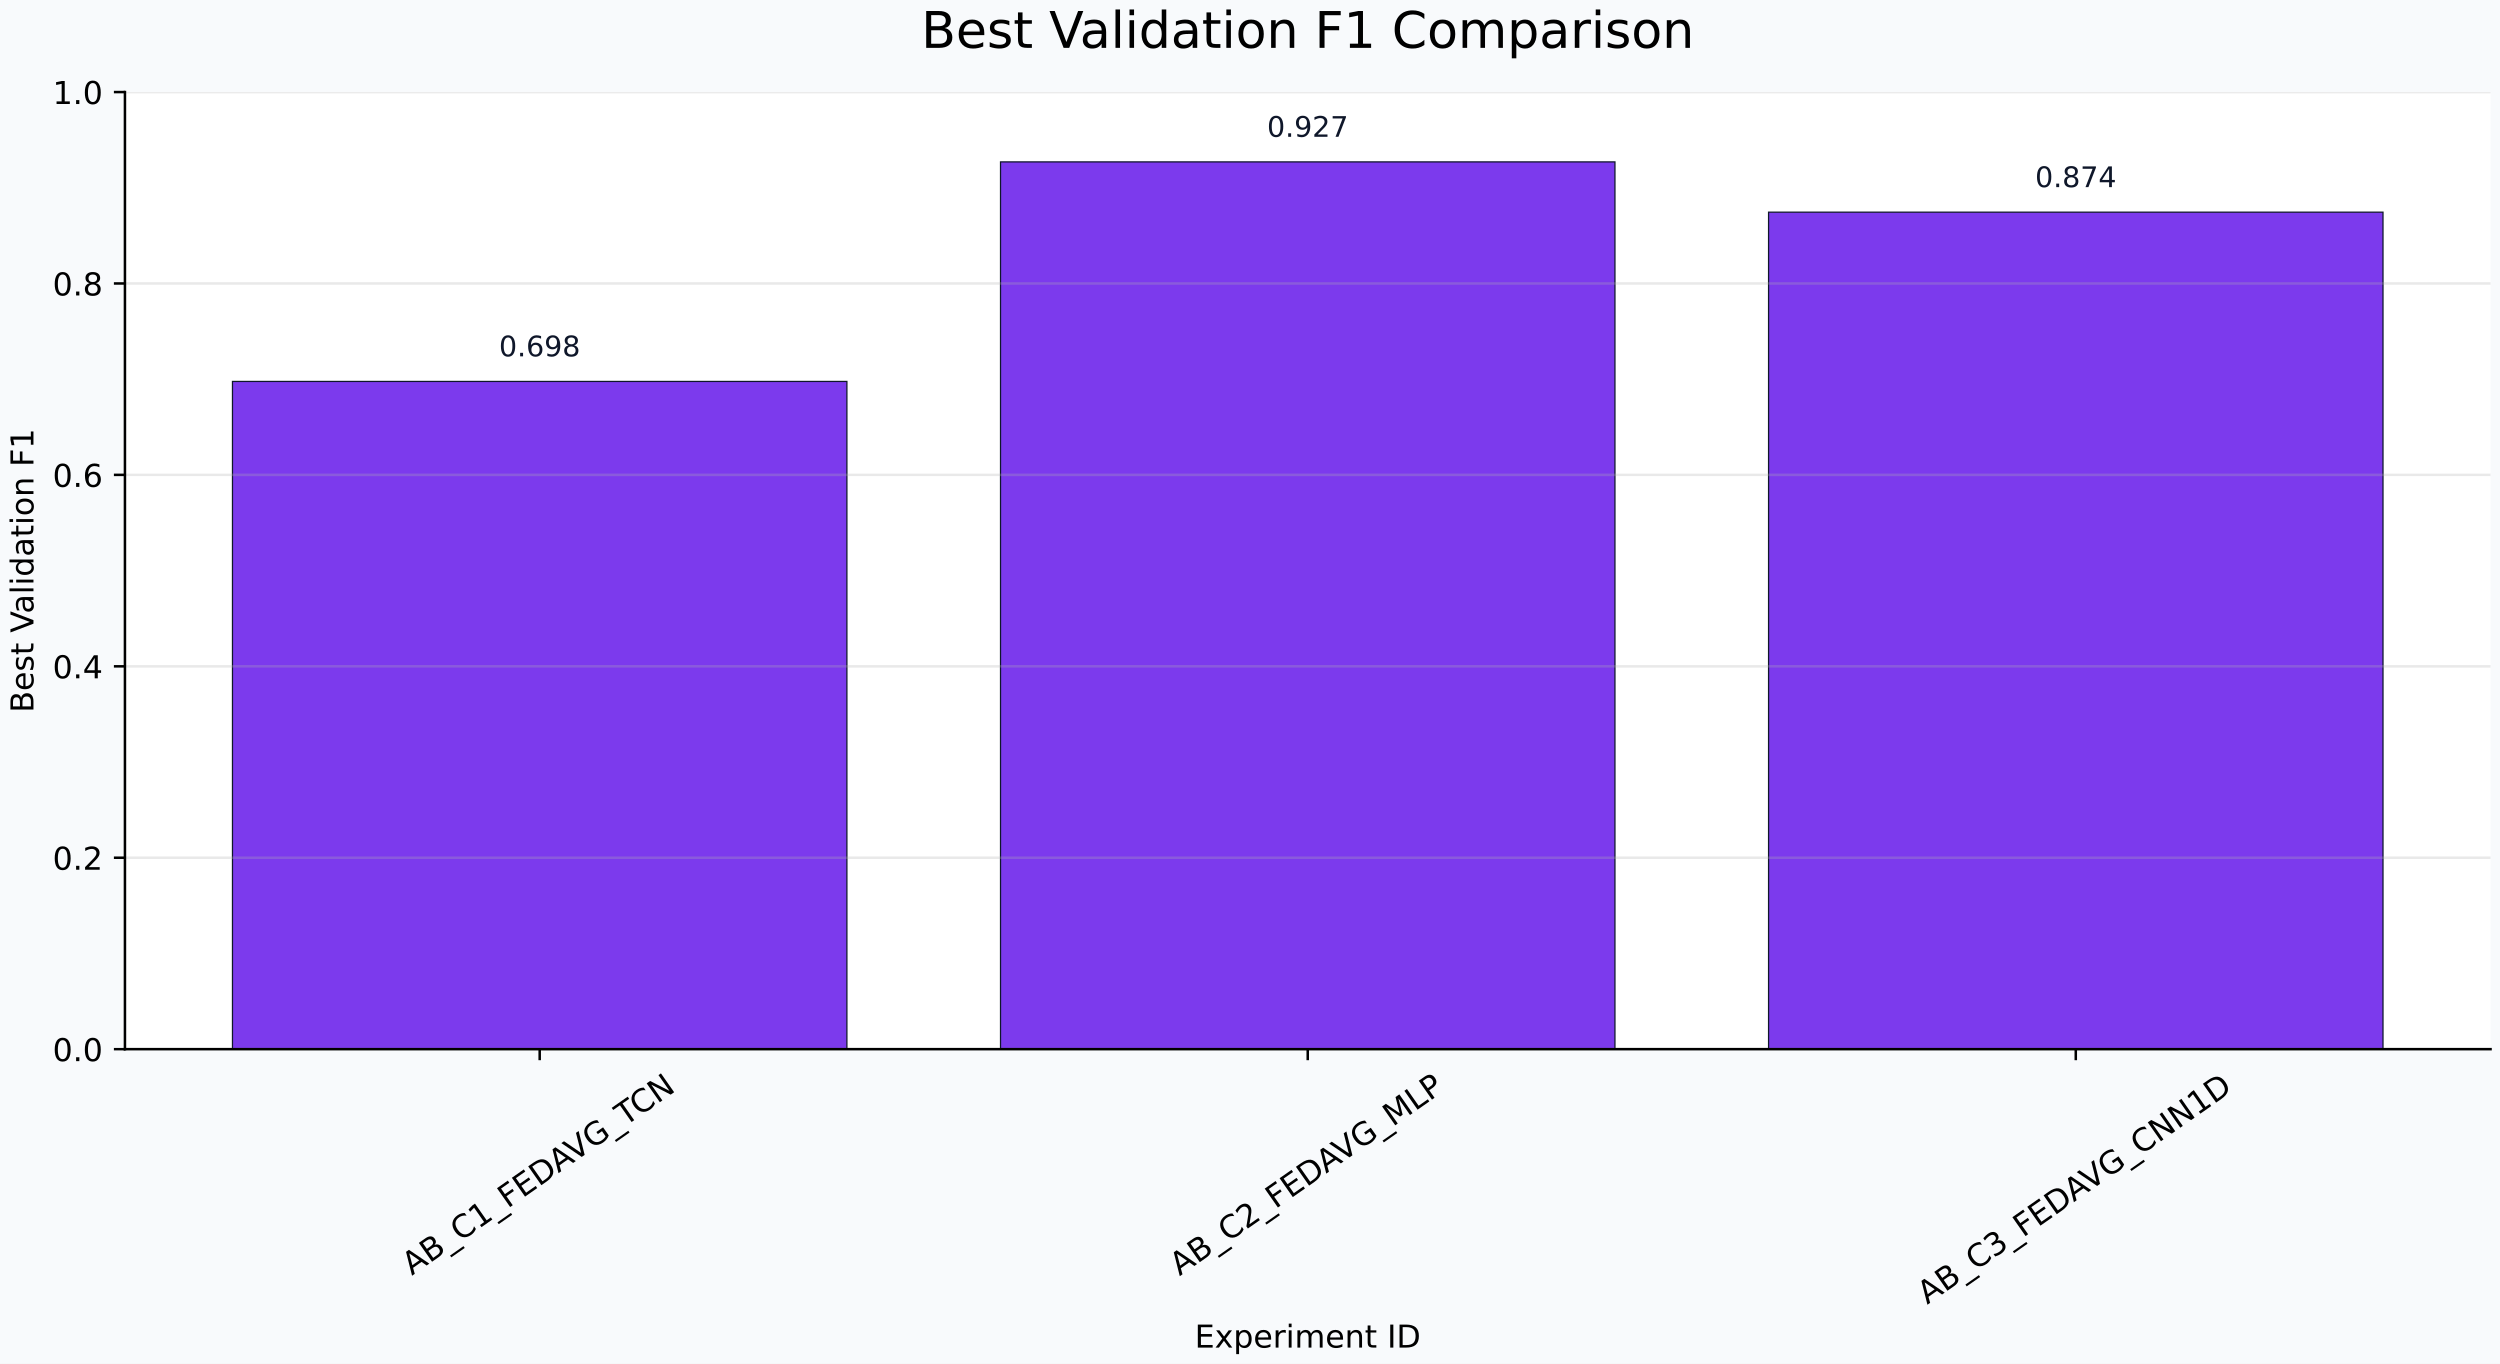
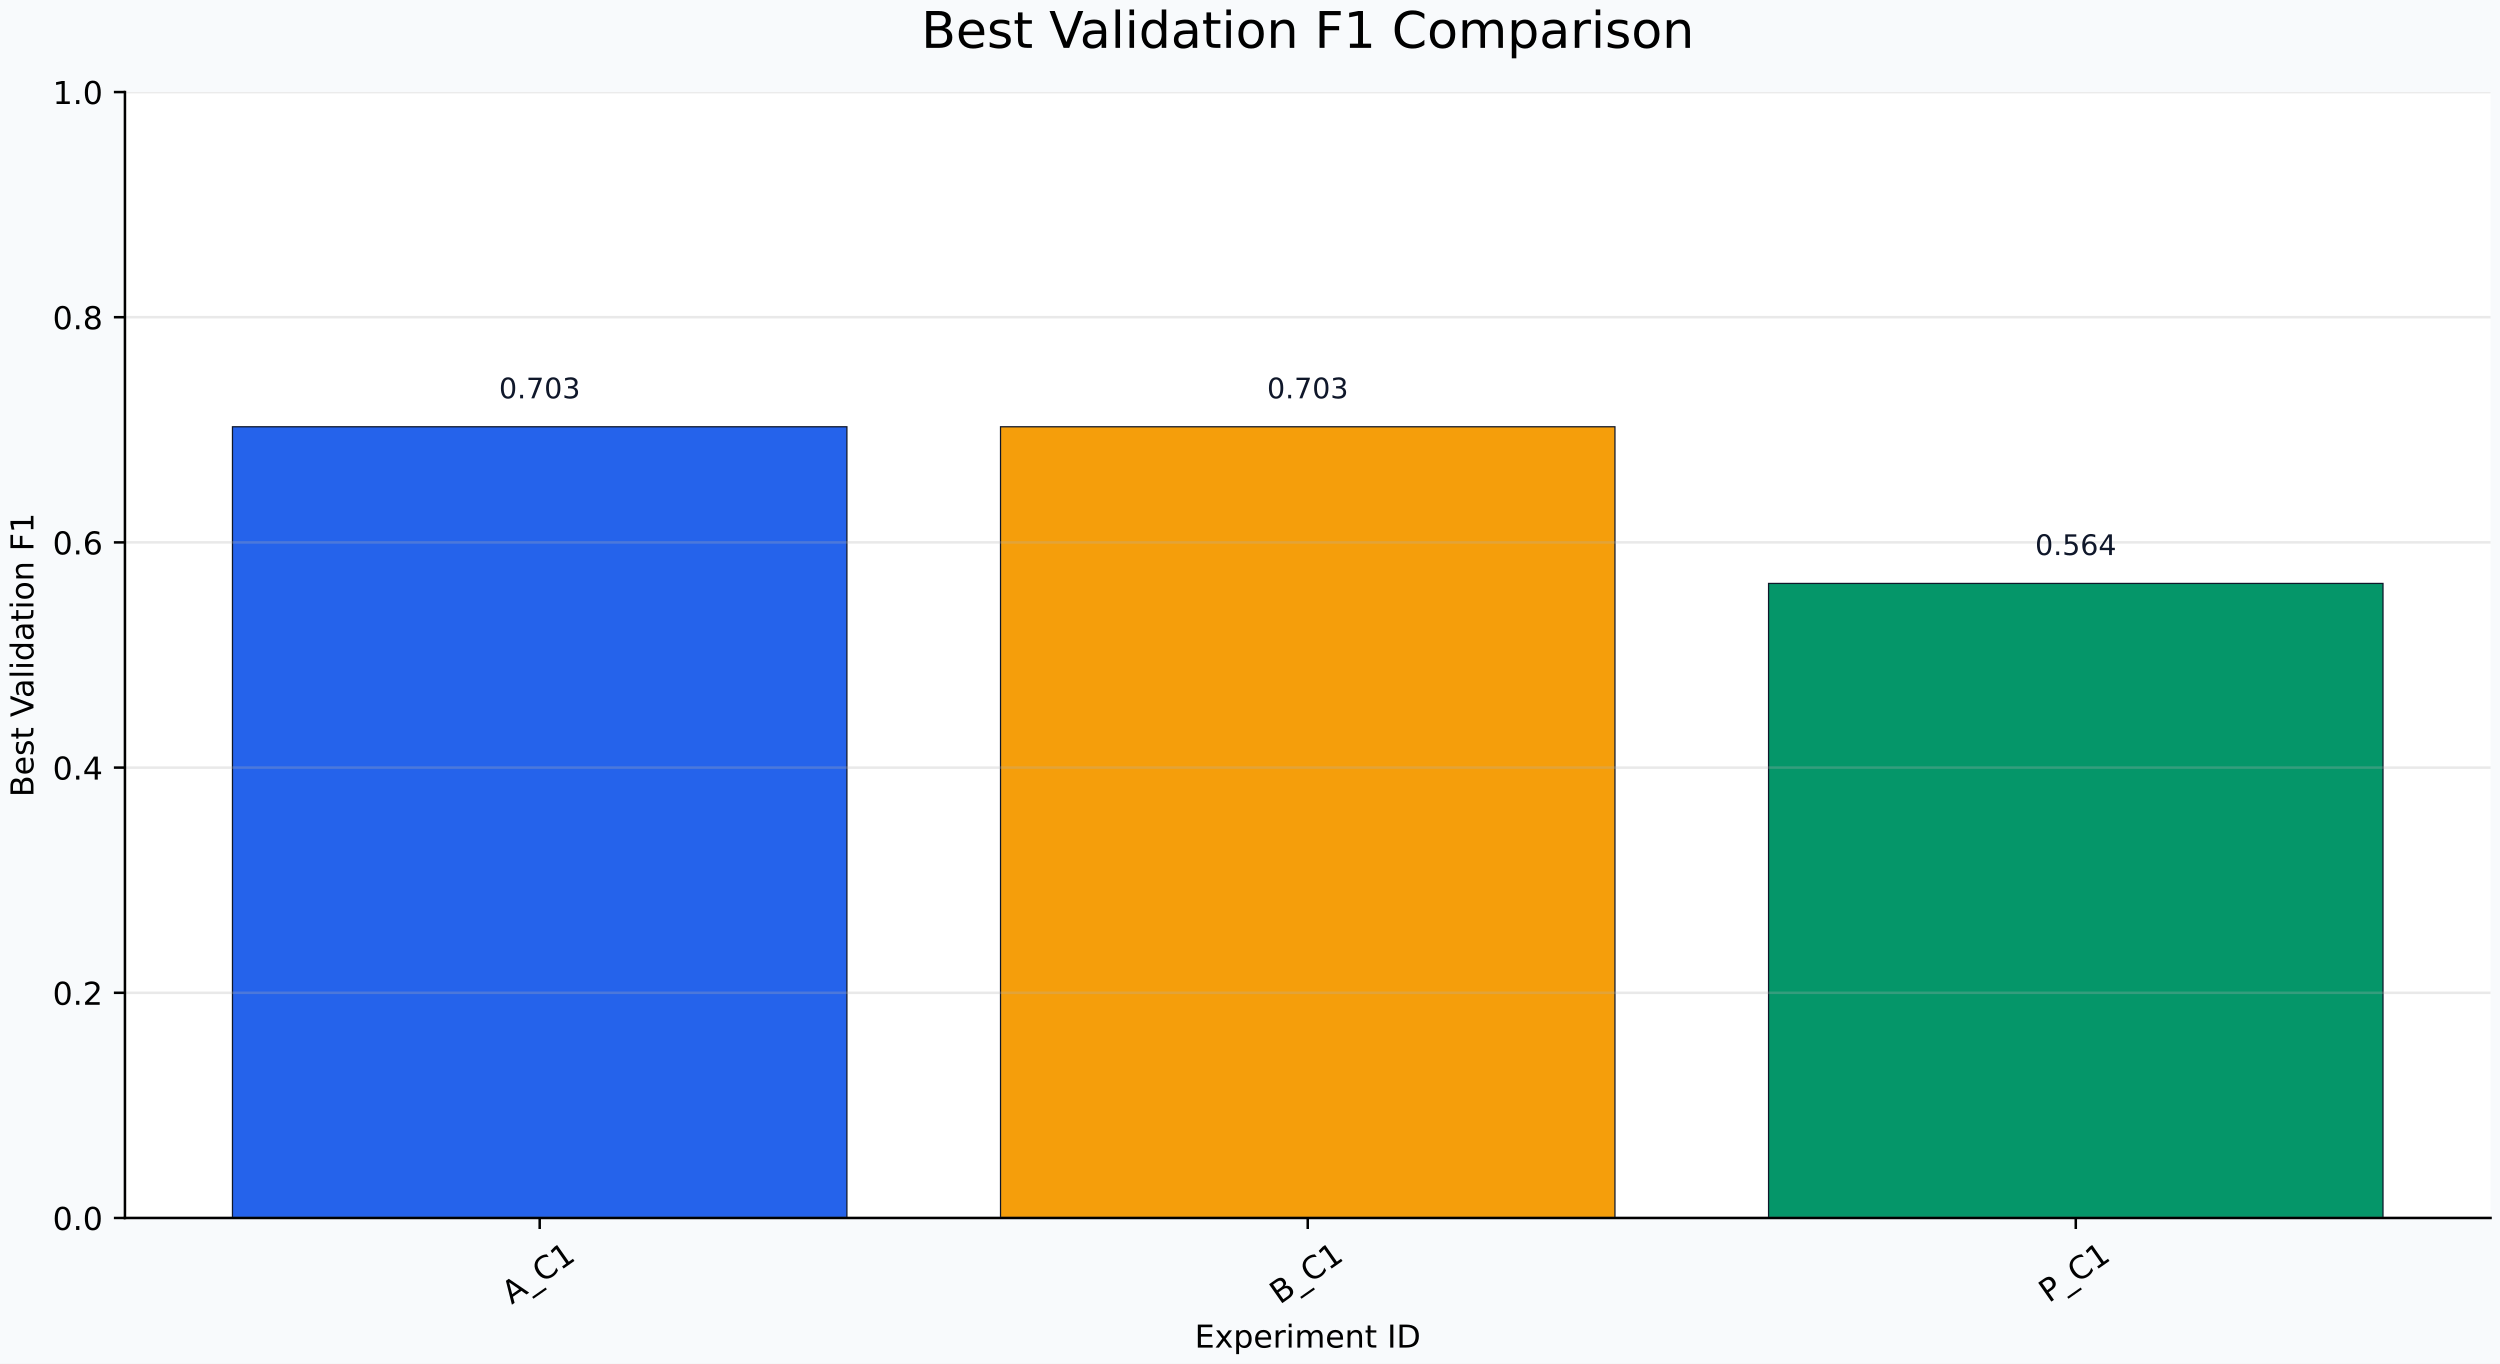
<svg xmlns="http://www.w3.org/2000/svg" xmlns:xlink="http://www.w3.org/1999/xlink" width="792pt" height="432pt" viewBox="0 0 792 432" version="1.1">
  <defs>
    <style type="text/css">*{stroke-linejoin: round; stroke-linecap: butt}</style>
  </defs>
  <g id="figure_1">
    <g id="patch_1">
      <path d="M 0 432  L 792 432  L 792 0  L 0 0  z " style="fill: #f8fafc" />
    </g>
    <g id="axes_1">
      <g id="patch_2">
-         <path d="M 39.581 332.375  L 789 332.375  L 789 29.158  L 39.581 29.158  z " style="fill: #ffffff" />
+         <path d="M 39.581 385.853  L 789 385.853  L 789 29.158  L 39.581 29.158  z " style="fill: #ffffff" />
      </g>
      <g id="patch_3">
-         <path d="M 73.646 332.375  L 268.3 332.375  L 268.3 120.828  L 73.646 120.828  z " clip-path="url(#p6326561c32)" style="fill: #7c3aed; stroke: #0f172a; stroke-width: 0.4; stroke-linejoin: miter" />
+         <path d="M 73.646 385.853  L 268.3 385.853  L 268.3 135.202  L 73.646 135.202  z " clip-path="url(#pcab7b9e8c7)" style="fill: #2563eb; stroke: #0f172a; stroke-width: 0.4; stroke-linejoin: miter" />
      </g>
      <g id="patch_4">
-         <path d="M 316.964 332.375  L 511.618 332.375  L 511.618 51.279  L 316.964 51.279  z " clip-path="url(#p6326561c32)" style="fill: #7c3aed; stroke: #0f172a; stroke-width: 0.4; stroke-linejoin: miter" />
+         <path d="M 316.964 385.853  L 511.618 385.853  L 511.618 135.202  L 316.964 135.202  z " clip-path="url(#pcab7b9e8c7)" style="fill: #f59e0b; stroke: #0f172a; stroke-width: 0.4; stroke-linejoin: miter" />
      </g>
      <g id="patch_5">
-         <path d="M 560.281 332.375  L 754.935 332.375  L 754.935 67.219  L 560.281 67.219  z " clip-path="url(#p6326561c32)" style="fill: #7c3aed; stroke: #0f172a; stroke-width: 0.4; stroke-linejoin: miter" />
+         <path d="M 560.281 385.853  L 754.935 385.853  L 754.935 184.842  L 560.281 184.842  z " clip-path="url(#pcab7b9e8c7)" style="fill: #059669; stroke: #0f172a; stroke-width: 0.4; stroke-linejoin: miter" />
      </g>
      <g id="matplotlib.axis_1">
        <g id="xtick_1">
          <g id="line2d_1">
            <defs>
-               <path id="m58d21a1bff" d="M 0 0  L 0 3.5  " style="stroke: #000000; stroke-width: 0.8" />
+               <path id="mee98c739fd" d="M 0 0  L 0 3.5  " style="stroke: #000000; stroke-width: 0.8" />
            </defs>
            <g>
-               <use xlink:href="#m58d21a1bff" x="170.973" y="332.375" style="stroke: #000000; stroke-width: 0.8" />
+               <use xlink:href="#mee98c739fd" x="170.973" y="385.853" style="stroke: #000000; stroke-width: 0.8" />
            </g>
          </g>
          <g id="text_1">
-             <g transform="translate(130.4771 404.1996) rotate(-35) scale(0.1 -0.1)">
+             <g transform="translate(162.1098 413.3786) rotate(-35) scale(0.1 -0.1)">
              <defs>
                <path id="DejaVuSans-41" d="M 2188 4044  L 1331 1722  L 3047 1722  L 2188 4044  z M 1831 4666  L 2547 4666  L 4325 0  L 3669 0  L 3244 1197  L 1141 1197  L 716 0  L 50 0  L 1831 4666  z " transform="scale(0.015625)" />
-                 <path id="DejaVuSans-42" d="M 1259 2228  L 1259 519  L 2272 519  Q 2781 519 3026 730  Q 3272 941 3272 1375  Q 3272 1813 3026 2020  Q 2781 2228 2272 2228  L 1259 2228  z M 1259 4147  L 1259 2741  L 2194 2741  Q 2656 2741 2882 2914  Q 3109 3088 3109 3444  Q 3109 3797 2882 3972  Q 2656 4147 2194 4147  L 1259 4147  z M 628 4666  L 2241 4666  Q 2963 4666 3353 4366  Q 3744 4066 3744 3513  Q 3744 3084 3544 2831  Q 3344 2578 2956 2516  Q 3422 2416 3680 2098  Q 3938 1781 3938 1306  Q 3938 681 3513 340  Q 3088 0 2303 0  L 628 0  L 628 4666  z " transform="scale(0.015625)" />
                <path id="DejaVuSans-5f" d="M 3263 -1063  L 3263 -1509  L -63 -1509  L -63 -1063  L 3263 -1063  z " transform="scale(0.015625)" />
                <path id="DejaVuSans-43" d="M 4122 4306  L 4122 3641  Q 3803 3938 3442 4084  Q 3081 4231 2675 4231  Q 1875 4231 1450 3742  Q 1025 3253 1025 2328  Q 1025 1406 1450 917  Q 1875 428 2675 428  Q 3081 428 3442 575  Q 3803 722 4122 1019  L 4122 359  Q 3791 134 3420 21  Q 3050 -91 2638 -91  Q 1578 -91 968 557  Q 359 1206 359 2328  Q 359 3453 968 4101  Q 1578 4750 2638 4750  Q 3056 4750 3426 4639  Q 3797 4528 4122 4306  z " transform="scale(0.015625)" />
                <path id="DejaVuSans-31" d="M 794 531  L 1825 531  L 1825 4091  L 703 3866  L 703 4441  L 1819 4666  L 2450 4666  L 2450 531  L 3481 531  L 3481 0  L 794 0  L 794 531  z " transform="scale(0.015625)" />
-                 <path id="DejaVuSans-46" d="M 628 4666  L 3309 4666  L 3309 4134  L 1259 4134  L 1259 2759  L 3109 2759  L 3109 2228  L 1259 2228  L 1259 0  L 628 0  L 628 4666  z " transform="scale(0.015625)" />
-                 <path id="DejaVuSans-45" d="M 628 4666  L 3578 4666  L 3578 4134  L 1259 4134  L 1259 2753  L 3481 2753  L 3481 2222  L 1259 2222  L 1259 531  L 3634 531  L 3634 0  L 628 0  L 628 4666  z " transform="scale(0.015625)" />
-                 <path id="DejaVuSans-44" d="M 1259 4147  L 1259 519  L 2022 519  Q 2988 519 3436 956  Q 3884 1394 3884 2338  Q 3884 3275 3436 3711  Q 2988 4147 2022 4147  L 1259 4147  z M 628 4666  L 1925 4666  Q 3281 4666 3915 4102  Q 4550 3538 4550 2338  Q 4550 1131 3912 565  Q 3275 0 1925 0  L 628 0  L 628 4666  z " transform="scale(0.015625)" />
-                 <path id="DejaVuSans-56" d="M 1831 0  L 50 4666  L 709 4666  L 2188 738  L 3669 4666  L 4325 4666  L 2547 0  L 1831 0  z " transform="scale(0.015625)" />
-                 <path id="DejaVuSans-47" d="M 3809 666  L 3809 1919  L 2778 1919  L 2778 2438  L 4434 2438  L 4434 434  Q 4069 175 3628 42  Q 3188 -91 2688 -91  Q 1594 -91 976 548  Q 359 1188 359 2328  Q 359 3472 976 4111  Q 1594 4750 2688 4750  Q 3144 4750 3555 4637  Q 3966 4525 4313 4306  L 4313 3634  Q 3963 3931 3569 4081  Q 3175 4231 2741 4231  Q 1884 4231 1454 3753  Q 1025 3275 1025 2328  Q 1025 1384 1454 906  Q 1884 428 2741 428  Q 3075 428 3337 486  Q 3600 544 3809 666  z " transform="scale(0.015625)" />
-                 <path id="DejaVuSans-54" d="M -19 4666  L 3928 4666  L 3928 4134  L 2272 4134  L 2272 0  L 1638 0  L 1638 4134  L -19 4134  L -19 4666  z " transform="scale(0.015625)" />
-                 <path id="DejaVuSans-4e" d="M 628 4666  L 1478 4666  L 3547 763  L 3547 4666  L 4159 4666  L 4159 0  L 3309 0  L 1241 3903  L 1241 0  L 628 0  L 628 4666  z " transform="scale(0.015625)" />
              </defs>
              <use xlink:href="#DejaVuSans-41" />
-               <use xlink:href="#DejaVuSans-42" transform="translate(68.4082 0)" />
-               <use xlink:href="#DejaVuSans-5f" transform="translate(137.0117 0)" />
-               <use xlink:href="#DejaVuSans-43" transform="translate(187.0117 0)" />
-               <use xlink:href="#DejaVuSans-31" transform="translate(256.8359 0)" />
-               <use xlink:href="#DejaVuSans-5f" transform="translate(320.459 0)" />
-               <use xlink:href="#DejaVuSans-46" transform="translate(370.459 0)" />
-               <use xlink:href="#DejaVuSans-45" transform="translate(427.9785 0)" />
-               <use xlink:href="#DejaVuSans-44" transform="translate(491.1621 0)" />
-               <use xlink:href="#DejaVuSans-41" transform="translate(566.4141 0)" />
-               <use xlink:href="#DejaVuSans-56" transform="translate(628.4473 0)" />
-               <use xlink:href="#DejaVuSans-47" transform="translate(696.8555 0)" />
-               <use xlink:href="#DejaVuSans-5f" transform="translate(774.3457 0)" />
-               <use xlink:href="#DejaVuSans-54" transform="translate(824.3457 0)" />
-               <use xlink:href="#DejaVuSans-43" transform="translate(879.5547 0)" />
-               <use xlink:href="#DejaVuSans-4e" transform="translate(949.3789 0)" />
+               <use xlink:href="#DejaVuSans-5f" transform="translate(68.4082 0)" />
+               <use xlink:href="#DejaVuSans-43" transform="translate(118.4082 0)" />
+               <use xlink:href="#DejaVuSans-31" transform="translate(188.2324 0)" />
            </g>
          </g>
        </g>
        <g id="xtick_2">
          <g id="line2d_2">
            <g>
-               <use xlink:href="#m58d21a1bff" x="414.291" y="332.375" style="stroke: #000000; stroke-width: 0.8" />
+               <use xlink:href="#mee98c739fd" x="414.291" y="385.853" style="stroke: #000000; stroke-width: 0.8" />
            </g>
          </g>
          <g id="text_2">
-             <g transform="translate(373.6942 404.3403) rotate(-35) scale(0.1 -0.1)">
-               <defs>
-                 <path id="DejaVuSans-32" d="M 1228 531  L 3431 531  L 3431 0  L 469 0  L 469 531  Q 828 903 1448 1529  Q 2069 2156 2228 2338  Q 2531 2678 2651 2914  Q 2772 3150 2772 3378  Q 2772 3750 2511 3984  Q 2250 4219 1831 4219  Q 1534 4219 1204 4116  Q 875 4013 500 3803  L 500 4441  Q 881 4594 1212 4672  Q 1544 4750 1819 4750  Q 2544 4750 2975 4387  Q 3406 4025 3406 3419  Q 3406 3131 3298 2873  Q 3191 2616 2906 2266  Q 2828 2175 2409 1742  Q 1991 1309 1228 531  z " transform="scale(0.015625)" />
-                 <path id="DejaVuSans-4d" d="M 628 4666  L 1569 4666  L 2759 1491  L 3956 4666  L 4897 4666  L 4897 0  L 4281 0  L 4281 4097  L 3078 897  L 2444 897  L 1241 4097  L 1241 0  L 628 0  L 628 4666  z " transform="scale(0.015625)" />
-                 <path id="DejaVuSans-4c" d="M 628 4666  L 1259 4666  L 1259 531  L 3531 531  L 3531 0  L 628 0  L 628 4666  z " transform="scale(0.015625)" />
-                 <path id="DejaVuSans-50" d="M 1259 4147  L 1259 2394  L 2053 2394  Q 2494 2394 2734 2622  Q 2975 2850 2975 3272  Q 2975 3691 2734 3919  Q 2494 4147 2053 4147  L 1259 4147  z M 628 4666  L 2053 4666  Q 2838 4666 3239 4311  Q 3641 3956 3641 3272  Q 3641 2581 3239 2228  Q 2838 1875 2053 1875  L 1259 1875  L 1259 0  L 628 0  L 628 4666  z " transform="scale(0.015625)" />
-               </defs>
-               <use xlink:href="#DejaVuSans-41" />
-               <use xlink:href="#DejaVuSans-42" transform="translate(68.4082 0)" />
-               <use xlink:href="#DejaVuSans-5f" transform="translate(137.0117 0)" />
-               <use xlink:href="#DejaVuSans-43" transform="translate(187.0117 0)" />
-               <use xlink:href="#DejaVuSans-32" transform="translate(256.8359 0)" />
-               <use xlink:href="#DejaVuSans-5f" transform="translate(320.459 0)" />
-               <use xlink:href="#DejaVuSans-46" transform="translate(370.459 0)" />
-               <use xlink:href="#DejaVuSans-45" transform="translate(427.9785 0)" />
-               <use xlink:href="#DejaVuSans-44" transform="translate(491.1621 0)" />
-               <use xlink:href="#DejaVuSans-41" transform="translate(566.4141 0)" />
-               <use xlink:href="#DejaVuSans-56" transform="translate(628.4473 0)" />
-               <use xlink:href="#DejaVuSans-47" transform="translate(696.8555 0)" />
-               <use xlink:href="#DejaVuSans-5f" transform="translate(774.3457 0)" />
-               <use xlink:href="#DejaVuSans-4d" transform="translate(824.3457 0)" />
-               <use xlink:href="#DejaVuSans-4c" transform="translate(910.625 0)" />
-               <use xlink:href="#DejaVuSans-50" transform="translate(966.3379 0)" />
+             <g transform="translate(405.4191 413.3902) rotate(-35) scale(0.1 -0.1)">
+               <defs>
+                 <path id="DejaVuSans-42" d="M 1259 2228  L 1259 519  L 2272 519  Q 2781 519 3026 730  Q 3272 941 3272 1375  Q 3272 1813 3026 2020  Q 2781 2228 2272 2228  L 1259 2228  z M 1259 4147  L 1259 2741  L 2194 2741  Q 2656 2741 2882 2914  Q 3109 3088 3109 3444  Q 3109 3797 2882 3972  Q 2656 4147 2194 4147  L 1259 4147  z M 628 4666  L 2241 4666  Q 2963 4666 3353 4366  Q 3744 4066 3744 3513  Q 3744 3084 3544 2831  Q 3344 2578 2956 2516  Q 3422 2416 3680 2098  Q 3938 1781 3938 1306  Q 3938 681 3513 340  Q 3088 0 2303 0  L 628 0  L 628 4666  z " transform="scale(0.015625)" />
+               </defs>
+               <use xlink:href="#DejaVuSans-42" />
+               <use xlink:href="#DejaVuSans-5f" transform="translate(68.60352 0)" />
+               <use xlink:href="#DejaVuSans-43" transform="translate(118.6035 0)" />
+               <use xlink:href="#DejaVuSans-31" transform="translate(188.4277 0)" />
            </g>
          </g>
        </g>
        <g id="xtick_3">
          <g id="line2d_3">
            <g>
-               <use xlink:href="#m58d21a1bff" x="657.608" y="332.375" style="stroke: #000000; stroke-width: 0.8" />
+               <use xlink:href="#mee98c739fd" x="657.608" y="385.853" style="stroke: #000000; stroke-width: 0.8" />
            </g>
          </g>
          <g id="text_3">
-             <g transform="translate(610.5495 413.3902) rotate(-35) scale(0.1 -0.1)">
-               <defs>
-                 <path id="DejaVuSans-33" d="M 2597 2516  Q 3050 2419 3304 2112  Q 3559 1806 3559 1356  Q 3559 666 3084 287  Q 2609 -91 1734 -91  Q 1441 -91 1130 -33  Q 819 25 488 141  L 488 750  Q 750 597 1062 519  Q 1375 441 1716 441  Q 2309 441 2620 675  Q 2931 909 2931 1356  Q 2931 1769 2642 2001  Q 2353 2234 1838 2234  L 1294 2234  L 1294 2753  L 1863 2753  Q 2328 2753 2575 2939  Q 2822 3125 2822 3475  Q 2822 3834 2567 4026  Q 2313 4219 1838 4219  Q 1578 4219 1281 4162  Q 984 4106 628 3988  L 628 4550  Q 988 4650 1302 4700  Q 1616 4750 1894 4750  Q 2613 4750 3031 4423  Q 3450 4097 3450 3541  Q 3450 3153 3228 2886  Q 3006 2619 2597 2516  z " transform="scale(0.015625)" />
-               </defs>
-               <use xlink:href="#DejaVuSans-41" />
-               <use xlink:href="#DejaVuSans-42" transform="translate(68.4082 0)" />
-               <use xlink:href="#DejaVuSans-5f" transform="translate(137.0117 0)" />
-               <use xlink:href="#DejaVuSans-43" transform="translate(187.0117 0)" />
-               <use xlink:href="#DejaVuSans-33" transform="translate(256.8359 0)" />
-               <use xlink:href="#DejaVuSans-5f" transform="translate(320.459 0)" />
-               <use xlink:href="#DejaVuSans-46" transform="translate(370.459 0)" />
-               <use xlink:href="#DejaVuSans-45" transform="translate(427.9785 0)" />
-               <use xlink:href="#DejaVuSans-44" transform="translate(491.1621 0)" />
-               <use xlink:href="#DejaVuSans-41" transform="translate(566.4141 0)" />
-               <use xlink:href="#DejaVuSans-56" transform="translate(628.4473 0)" />
-               <use xlink:href="#DejaVuSans-47" transform="translate(696.8555 0)" />
-               <use xlink:href="#DejaVuSans-5f" transform="translate(774.3457 0)" />
-               <use xlink:href="#DejaVuSans-43" transform="translate(824.3457 0)" />
-               <use xlink:href="#DejaVuSans-4e" transform="translate(894.1699 0)" />
-               <use xlink:href="#DejaVuSans-4e" transform="translate(968.9746 0)" />
-               <use xlink:href="#DejaVuSans-31" transform="translate(1043.779 0)" />
-               <use xlink:href="#DejaVuSans-44" transform="translate(1107.402 0)" />
+             <g transform="translate(649.0771 412.9134) rotate(-35) scale(0.1 -0.1)">
+               <defs>
+                 <path id="DejaVuSans-50" d="M 1259 4147  L 1259 2394  L 2053 2394  Q 2494 2394 2734 2622  Q 2975 2850 2975 3272  Q 2975 3691 2734 3919  Q 2494 4147 2053 4147  L 1259 4147  z M 628 4666  L 2053 4666  Q 2838 4666 3239 4311  Q 3641 3956 3641 3272  Q 3641 2581 3239 2228  Q 2838 1875 2053 1875  L 1259 1875  L 1259 0  L 628 0  L 628 4666  z " transform="scale(0.015625)" />
+               </defs>
+               <use xlink:href="#DejaVuSans-50" />
+               <use xlink:href="#DejaVuSans-5f" transform="translate(60.30273 0)" />
+               <use xlink:href="#DejaVuSans-43" transform="translate(110.3027 0)" />
+               <use xlink:href="#DejaVuSans-31" transform="translate(180.127 0)" />
            </g>
          </g>
        </g>
        <g id="text_4">
          <g transform="translate(378.4867 426.9201) scale(0.1 -0.1)">
            <defs>
+               <path id="DejaVuSans-45" d="M 628 4666  L 3578 4666  L 3578 4134  L 1259 4134  L 1259 2753  L 3481 2753  L 3481 2222  L 1259 2222  L 1259 531  L 3634 531  L 3634 0  L 628 0  L 628 4666  z " transform="scale(0.015625)" />
              <path id="DejaVuSans-78" d="M 3513 3500  L 2247 1797  L 3578 0  L 2900 0  L 1881 1375  L 863 0  L 184 0  L 1544 1831  L 300 3500  L 978 3500  L 1906 2253  L 2834 3500  L 3513 3500  z " transform="scale(0.015625)" />
              <path id="DejaVuSans-70" d="M 1159 525  L 1159 -1331  L 581 -1331  L 581 3500  L 1159 3500  L 1159 2969  Q 1341 3281 1617 3432  Q 1894 3584 2278 3584  Q 2916 3584 3314 3078  Q 3713 2572 3713 1747  Q 3713 922 3314 415  Q 2916 -91 2278 -91  Q 1894 -91 1617 61  Q 1341 213 1159 525  z M 3116 1747  Q 3116 2381 2855 2742  Q 2594 3103 2138 3103  Q 1681 3103 1420 2742  Q 1159 2381 1159 1747  Q 1159 1113 1420 752  Q 1681 391 2138 391  Q 2594 391 2855 752  Q 3116 1113 3116 1747  z " transform="scale(0.015625)" />
              <path id="DejaVuSans-65" d="M 3597 1894  L 3597 1613  L 953 1613  Q 991 1019 1311 708  Q 1631 397 2203 397  Q 2534 397 2845 478  Q 3156 559 3463 722  L 3463 178  Q 3153 47 2828 -22  Q 2503 -91 2169 -91  Q 1331 -91 842 396  Q 353 884 353 1716  Q 353 2575 817 3079  Q 1281 3584 2069 3584  Q 2775 3584 3186 3129  Q 3597 2675 3597 1894  z M 3022 2063  Q 3016 2534 2758 2815  Q 2500 3097 2075 3097  Q 1594 3097 1305 2825  Q 1016 2553 972 2059  L 3022 2063  z " transform="scale(0.015625)" />
              <path id="DejaVuSans-72" d="M 2631 2963  Q 2534 3019 2420 3045  Q 2306 3072 2169 3072  Q 1681 3072 1420 2755  Q 1159 2438 1159 1844  L 1159 0  L 581 0  L 581 3500  L 1159 3500  L 1159 2956  Q 1341 3275 1631 3429  Q 1922 3584 2338 3584  Q 2397 3584 2469 3576  Q 2541 3569 2628 3553  L 2631 2963  z " transform="scale(0.015625)" />
              <path id="DejaVuSans-69" d="M 603 3500  L 1178 3500  L 1178 0  L 603 0  L 603 3500  z M 603 4863  L 1178 4863  L 1178 4134  L 603 4134  L 603 4863  z " transform="scale(0.015625)" />
              <path id="DejaVuSans-6d" d="M 3328 2828  Q 3544 3216 3844 3400  Q 4144 3584 4550 3584  Q 5097 3584 5394 3201  Q 5691 2819 5691 2113  L 5691 0  L 5113 0  L 5113 2094  Q 5113 2597 4934 2840  Q 4756 3084 4391 3084  Q 3944 3084 3684 2787  Q 3425 2491 3425 1978  L 3425 0  L 2847 0  L 2847 2094  Q 2847 2600 2669 2842  Q 2491 3084 2119 3084  Q 1678 3084 1418 2786  Q 1159 2488 1159 1978  L 1159 0  L 581 0  L 581 3500  L 1159 3500  L 1159 2956  Q 1356 3278 1631 3431  Q 1906 3584 2284 3584  Q 2666 3584 2933 3390  Q 3200 3197 3328 2828  z " transform="scale(0.015625)" />
              <path id="DejaVuSans-6e" d="M 3513 2113  L 3513 0  L 2938 0  L 2938 2094  Q 2938 2591 2744 2837  Q 2550 3084 2163 3084  Q 1697 3084 1428 2787  Q 1159 2491 1159 1978  L 1159 0  L 581 0  L 581 3500  L 1159 3500  L 1159 2956  Q 1366 3272 1645 3428  Q 1925 3584 2291 3584  Q 2894 3584 3203 3211  Q 3513 2838 3513 2113  z " transform="scale(0.015625)" />
              <path id="DejaVuSans-74" d="M 1172 4494  L 1172 3500  L 2356 3500  L 2356 3053  L 1172 3053  L 1172 1153  Q 1172 725 1289 603  Q 1406 481 1766 481  L 2356 481  L 2356 0  L 1766 0  Q 1100 0 847 248  Q 594 497 594 1153  L 594 3053  L 172 3053  L 172 3500  L 594 3500  L 594 4494  L 1172 4494  z " transform="scale(0.015625)" />
              <path id="DejaVuSans-20" transform="scale(0.015625)" />
              <path id="DejaVuSans-49" d="M 628 4666  L 1259 4666  L 1259 0  L 628 0  L 628 4666  z " transform="scale(0.015625)" />
+               <path id="DejaVuSans-44" d="M 1259 4147  L 1259 519  L 2022 519  Q 2988 519 3436 956  Q 3884 1394 3884 2338  Q 3884 3275 3436 3711  Q 2988 4147 2022 4147  L 1259 4147  z M 628 4666  L 1925 4666  Q 3281 4666 3915 4102  Q 4550 3538 4550 2338  Q 4550 1131 3912 565  Q 3275 0 1925 0  L 628 0  L 628 4666  z " transform="scale(0.015625)" />
            </defs>
            <use xlink:href="#DejaVuSans-45" />
            <use xlink:href="#DejaVuSans-78" transform="translate(63.18359 0)" />
            <use xlink:href="#DejaVuSans-70" transform="translate(122.3633 0)" />
            <use xlink:href="#DejaVuSans-65" transform="translate(185.8398 0)" />
            <use xlink:href="#DejaVuSans-72" transform="translate(247.3633 0)" />
            <use xlink:href="#DejaVuSans-69" transform="translate(288.4766 0)" />
            <use xlink:href="#DejaVuSans-6d" transform="translate(316.2598 0)" />
            <use xlink:href="#DejaVuSans-65" transform="translate(413.6719 0)" />
            <use xlink:href="#DejaVuSans-6e" transform="translate(475.1953 0)" />
            <use xlink:href="#DejaVuSans-74" transform="translate(538.5742 0)" />
            <use xlink:href="#DejaVuSans-20" transform="translate(577.7832 0)" />
            <use xlink:href="#DejaVuSans-49" transform="translate(609.5703 0)" />
            <use xlink:href="#DejaVuSans-44" transform="translate(639.0625 0)" />
          </g>
        </g>
      </g>
      <g id="matplotlib.axis_2">
        <g id="ytick_1">
          <g id="line2d_4">
-             <path d="M 39.581 332.375  L 789 332.375  " clip-path="url(#p6326561c32)" style="fill: none; stroke: #b0b0b0; stroke-opacity: 0.28; stroke-width: 0.8; stroke-linecap: square" />
+             <path d="M 39.581 385.853  L 789 385.853  " clip-path="url(#pcab7b9e8c7)" style="fill: none; stroke: #b0b0b0; stroke-opacity: 0.28; stroke-width: 0.8; stroke-linecap: square" />
          </g>
          <g id="line2d_5">
            <defs>
-               <path id="m45d1b90fec" d="M 0 0  L -3.5 0  " style="stroke: #000000; stroke-width: 0.8" />
+               <path id="m32e9efc9ee" d="M 0 0  L -3.5 0  " style="stroke: #000000; stroke-width: 0.8" />
            </defs>
            <g>
-               <use xlink:href="#m45d1b90fec" x="39.581" y="332.375" style="stroke: #000000; stroke-width: 0.8" />
+               <use xlink:href="#m32e9efc9ee" x="39.581" y="385.853" style="stroke: #000000; stroke-width: 0.8" />
            </g>
          </g>
          <g id="text_5">
-             <g transform="translate(16.67836 336.1742) scale(0.1 -0.1)">
+             <g transform="translate(16.67836 389.6521) scale(0.1 -0.1)">
              <defs>
                <path id="DejaVuSans-30" d="M 2034 4250  Q 1547 4250 1301 3770  Q 1056 3291 1056 2328  Q 1056 1369 1301 889  Q 1547 409 2034 409  Q 2525 409 2770 889  Q 3016 1369 3016 2328  Q 3016 3291 2770 3770  Q 2525 4250 2034 4250  z M 2034 4750  Q 2819 4750 3233 4129  Q 3647 3509 3647 2328  Q 3647 1150 3233 529  Q 2819 -91 2034 -91  Q 1250 -91 836 529  Q 422 1150 422 2328  Q 422 3509 836 4129  Q 1250 4750 2034 4750  z " transform="scale(0.015625)" />
                <path id="DejaVuSans-2e" d="M 684 794  L 1344 794  L 1344 0  L 684 0  L 684 794  z " transform="scale(0.015625)" />
              </defs>
              <use xlink:href="#DejaVuSans-30" />
              <use xlink:href="#DejaVuSans-2e" transform="translate(63.62305 0)" />
              <use xlink:href="#DejaVuSans-30" transform="translate(95.41016 0)" />
            </g>
          </g>
        </g>
        <g id="ytick_2">
          <g id="line2d_6">
-             <path d="M 39.581 271.731  L 789 271.731  " clip-path="url(#p6326561c32)" style="fill: none; stroke: #b0b0b0; stroke-opacity: 0.28; stroke-width: 0.8; stroke-linecap: square" />
+             <path d="M 39.581 314.514  L 789 314.514  " clip-path="url(#pcab7b9e8c7)" style="fill: none; stroke: #b0b0b0; stroke-opacity: 0.28; stroke-width: 0.8; stroke-linecap: square" />
          </g>
          <g id="line2d_7">
            <g>
-               <use xlink:href="#m45d1b90fec" x="39.581" y="271.731" style="stroke: #000000; stroke-width: 0.8" />
+               <use xlink:href="#m32e9efc9ee" x="39.581" y="314.514" style="stroke: #000000; stroke-width: 0.8" />
            </g>
          </g>
          <g id="text_6">
-             <g transform="translate(16.67836 275.5307) scale(0.1 -0.1)">
+             <g transform="translate(16.67836 318.3131) scale(0.1 -0.1)">
+               <defs>
+                 <path id="DejaVuSans-32" d="M 1228 531  L 3431 531  L 3431 0  L 469 0  L 469 531  Q 828 903 1448 1529  Q 2069 2156 2228 2338  Q 2531 2678 2651 2914  Q 2772 3150 2772 3378  Q 2772 3750 2511 3984  Q 2250 4219 1831 4219  Q 1534 4219 1204 4116  Q 875 4013 500 3803  L 500 4441  Q 881 4594 1212 4672  Q 1544 4750 1819 4750  Q 2544 4750 2975 4387  Q 3406 4025 3406 3419  Q 3406 3131 3298 2873  Q 3191 2616 2906 2266  Q 2828 2175 2409 1742  Q 1991 1309 1228 531  z " transform="scale(0.015625)" />
+               </defs>
              <use xlink:href="#DejaVuSans-30" />
              <use xlink:href="#DejaVuSans-2e" transform="translate(63.62305 0)" />
              <use xlink:href="#DejaVuSans-32" transform="translate(95.41016 0)" />
            </g>
          </g>
        </g>
        <g id="ytick_3">
          <g id="line2d_8">
-             <path d="M 39.581 211.088  L 789 211.088  " clip-path="url(#p6326561c32)" style="fill: none; stroke: #b0b0b0; stroke-opacity: 0.28; stroke-width: 0.8; stroke-linecap: square" />
+             <path d="M 39.581 243.175  L 789 243.175  " clip-path="url(#pcab7b9e8c7)" style="fill: none; stroke: #b0b0b0; stroke-opacity: 0.28; stroke-width: 0.8; stroke-linecap: square" />
          </g>
          <g id="line2d_9">
            <g>
-               <use xlink:href="#m45d1b90fec" x="39.581" y="211.088" style="stroke: #000000; stroke-width: 0.8" />
+               <use xlink:href="#m32e9efc9ee" x="39.581" y="243.175" style="stroke: #000000; stroke-width: 0.8" />
            </g>
          </g>
          <g id="text_7">
-             <g transform="translate(16.67836 214.8873) scale(0.1 -0.1)">
+             <g transform="translate(16.67836 246.974) scale(0.1 -0.1)">
              <defs>
                <path id="DejaVuSans-34" d="M 2419 4116  L 825 1625  L 2419 1625  L 2419 4116  z M 2253 4666  L 3047 4666  L 3047 1625  L 3713 1625  L 3713 1100  L 3047 1100  L 3047 0  L 2419 0  L 2419 1100  L 313 1100  L 313 1709  L 2253 4666  z " transform="scale(0.015625)" />
              </defs>
              <use xlink:href="#DejaVuSans-30" />
              <use xlink:href="#DejaVuSans-2e" transform="translate(63.62305 0)" />
              <use xlink:href="#DejaVuSans-34" transform="translate(95.41016 0)" />
            </g>
          </g>
        </g>
        <g id="ytick_4">
          <g id="line2d_10">
-             <path d="M 39.581 150.445  L 789 150.445  " clip-path="url(#p6326561c32)" style="fill: none; stroke: #b0b0b0; stroke-opacity: 0.28; stroke-width: 0.8; stroke-linecap: square" />
+             <path d="M 39.581 171.836  L 789 171.836  " clip-path="url(#pcab7b9e8c7)" style="fill: none; stroke: #b0b0b0; stroke-opacity: 0.28; stroke-width: 0.8; stroke-linecap: square" />
          </g>
          <g id="line2d_11">
            <g>
-               <use xlink:href="#m45d1b90fec" x="39.581" y="150.445" style="stroke: #000000; stroke-width: 0.8" />
+               <use xlink:href="#m32e9efc9ee" x="39.581" y="171.836" style="stroke: #000000; stroke-width: 0.8" />
            </g>
          </g>
          <g id="text_8">
-             <g transform="translate(16.67836 154.2438) scale(0.1 -0.1)">
+             <g transform="translate(16.67836 175.635) scale(0.1 -0.1)">
              <defs>
                <path id="DejaVuSans-36" d="M 2113 2584  Q 1688 2584 1439 2293  Q 1191 2003 1191 1497  Q 1191 994 1439 701  Q 1688 409 2113 409  Q 2538 409 2786 701  Q 3034 994 3034 1497  Q 3034 2003 2786 2293  Q 2538 2584 2113 2584  z M 3366 4563  L 3366 3988  Q 3128 4100 2886 4159  Q 2644 4219 2406 4219  Q 1781 4219 1451 3797  Q 1122 3375 1075 2522  Q 1259 2794 1537 2939  Q 1816 3084 2150 3084  Q 2853 3084 3261 2657  Q 3669 2231 3669 1497  Q 3669 778 3244 343  Q 2819 -91 2113 -91  Q 1303 -91 875 529  Q 447 1150 447 2328  Q 447 3434 972 4092  Q 1497 4750 2381 4750  Q 2619 4750 2861 4703  Q 3103 4656 3366 4563  z " transform="scale(0.015625)" />
              </defs>
              <use xlink:href="#DejaVuSans-30" />
              <use xlink:href="#DejaVuSans-2e" transform="translate(63.62305 0)" />
              <use xlink:href="#DejaVuSans-36" transform="translate(95.41016 0)" />
            </g>
          </g>
        </g>
        <g id="ytick_5">
          <g id="line2d_12">
-             <path d="M 39.581 89.801  L 789 89.801  " clip-path="url(#p6326561c32)" style="fill: none; stroke: #b0b0b0; stroke-opacity: 0.28; stroke-width: 0.8; stroke-linecap: square" />
+             <path d="M 39.581 100.497  L 789 100.497  " clip-path="url(#pcab7b9e8c7)" style="fill: none; stroke: #b0b0b0; stroke-opacity: 0.28; stroke-width: 0.8; stroke-linecap: square" />
          </g>
          <g id="line2d_13">
            <g>
-               <use xlink:href="#m45d1b90fec" x="39.581" y="89.801" style="stroke: #000000; stroke-width: 0.8" />
+               <use xlink:href="#m32e9efc9ee" x="39.581" y="100.497" style="stroke: #000000; stroke-width: 0.8" />
            </g>
          </g>
          <g id="text_9">
-             <g transform="translate(16.67836 93.6004) scale(0.1 -0.1)">
+             <g transform="translate(16.67836 104.296) scale(0.1 -0.1)">
              <defs>
                <path id="DejaVuSans-38" d="M 2034 2216  Q 1584 2216 1326 1975  Q 1069 1734 1069 1313  Q 1069 891 1326 650  Q 1584 409 2034 409  Q 2484 409 2743 651  Q 3003 894 3003 1313  Q 3003 1734 2745 1975  Q 2488 2216 2034 2216  z M 1403 2484  Q 997 2584 770 2862  Q 544 3141 544 3541  Q 544 4100 942 4425  Q 1341 4750 2034 4750  Q 2731 4750 3128 4425  Q 3525 4100 3525 3541  Q 3525 3141 3298 2862  Q 3072 2584 2669 2484  Q 3125 2378 3379 2068  Q 3634 1759 3634 1313  Q 3634 634 3220 271  Q 2806 -91 2034 -91  Q 1263 -91 848 271  Q 434 634 434 1313  Q 434 1759 690 2068  Q 947 2378 1403 2484  z M 1172 3481  Q 1172 3119 1398 2916  Q 1625 2713 2034 2713  Q 2441 2713 2670 2916  Q 2900 3119 2900 3481  Q 2900 3844 2670 4047  Q 2441 4250 2034 4250  Q 1625 4250 1398 4047  Q 1172 3844 1172 3481  z " transform="scale(0.015625)" />
              </defs>
              <use xlink:href="#DejaVuSans-30" />
              <use xlink:href="#DejaVuSans-2e" transform="translate(63.62305 0)" />
              <use xlink:href="#DejaVuSans-38" transform="translate(95.41016 0)" />
            </g>
          </g>
        </g>
        <g id="ytick_6">
          <g id="line2d_14">
-             <path d="M 39.581 29.158  L 789 29.158  " clip-path="url(#p6326561c32)" style="fill: none; stroke: #b0b0b0; stroke-opacity: 0.28; stroke-width: 0.8; stroke-linecap: square" />
+             <path d="M 39.581 29.158  L 789 29.158  " clip-path="url(#pcab7b9e8c7)" style="fill: none; stroke: #b0b0b0; stroke-opacity: 0.28; stroke-width: 0.8; stroke-linecap: square" />
          </g>
          <g id="line2d_15">
            <g>
-               <use xlink:href="#m45d1b90fec" x="39.581" y="29.158" style="stroke: #000000; stroke-width: 0.8" />
+               <use xlink:href="#m32e9efc9ee" x="39.581" y="29.158" style="stroke: #000000; stroke-width: 0.8" />
            </g>
          </g>
          <g id="text_10">
            <g transform="translate(16.67836 32.95696) scale(0.1 -0.1)">
              <use xlink:href="#DejaVuSans-31" />
              <use xlink:href="#DejaVuSans-2e" transform="translate(63.62305 0)" />
              <use xlink:href="#DejaVuSans-30" transform="translate(95.41016 0)" />
            </g>
          </g>
        </g>
        <g id="text_11">
-           <g transform="translate(10.59868 225.764) rotate(-90) scale(0.1 -0.1)">
+           <g transform="translate(10.59868 252.503) rotate(-90) scale(0.1 -0.1)">
            <defs>
              <path id="DejaVuSans-73" d="M 2834 3397  L 2834 2853  Q 2591 2978 2328 3040  Q 2066 3103 1784 3103  Q 1356 3103 1142 2972  Q 928 2841 928 2578  Q 928 2378 1081 2264  Q 1234 2150 1697 2047  L 1894 2003  Q 2506 1872 2764 1633  Q 3022 1394 3022 966  Q 3022 478 2636 193  Q 2250 -91 1575 -91  Q 1294 -91 989 -36  Q 684 19 347 128  L 347 722  Q 666 556 975 473  Q 1284 391 1588 391  Q 1994 391 2212 530  Q 2431 669 2431 922  Q 2431 1156 2273 1281  Q 2116 1406 1581 1522  L 1381 1569  Q 847 1681 609 1914  Q 372 2147 372 2553  Q 372 3047 722 3315  Q 1072 3584 1716 3584  Q 2034 3584 2315 3537  Q 2597 3491 2834 3397  z " transform="scale(0.015625)" />
+               <path id="DejaVuSans-56" d="M 1831 0  L 50 4666  L 709 4666  L 2188 738  L 3669 4666  L 4325 4666  L 2547 0  L 1831 0  z " transform="scale(0.015625)" />
              <path id="DejaVuSans-61" d="M 2194 1759  Q 1497 1759 1228 1600  Q 959 1441 959 1056  Q 959 750 1161 570  Q 1363 391 1709 391  Q 2188 391 2477 730  Q 2766 1069 2766 1631  L 2766 1759  L 2194 1759  z M 3341 1997  L 3341 0  L 2766 0  L 2766 531  Q 2569 213 2275 61  Q 1981 -91 1556 -91  Q 1019 -91 701 211  Q 384 513 384 1019  Q 384 1609 779 1909  Q 1175 2209 1959 2209  L 2766 2209  L 2766 2266  Q 2766 2663 2505 2880  Q 2244 3097 1772 3097  Q 1472 3097 1187 3025  Q 903 2953 641 2809  L 641 3341  Q 956 3463 1253 3523  Q 1550 3584 1831 3584  Q 2591 3584 2966 3190  Q 3341 2797 3341 1997  z " transform="scale(0.015625)" />
              <path id="DejaVuSans-6c" d="M 603 4863  L 1178 4863  L 1178 0  L 603 0  L 603 4863  z " transform="scale(0.015625)" />
              <path id="DejaVuSans-64" d="M 2906 2969  L 2906 4863  L 3481 4863  L 3481 0  L 2906 0  L 2906 525  Q 2725 213 2448 61  Q 2172 -91 1784 -91  Q 1150 -91 751 415  Q 353 922 353 1747  Q 353 2572 751 3078  Q 1150 3584 1784 3584  Q 2172 3584 2448 3432  Q 2725 3281 2906 2969  z M 947 1747  Q 947 1113 1208 752  Q 1469 391 1925 391  Q 2381 391 2643 752  Q 2906 1113 2906 1747  Q 2906 2381 2643 2742  Q 2381 3103 1925 3103  Q 1469 3103 1208 2742  Q 947 2381 947 1747  z " transform="scale(0.015625)" />
              <path id="DejaVuSans-6f" d="M 1959 3097  Q 1497 3097 1228 2736  Q 959 2375 959 1747  Q 959 1119 1226 758  Q 1494 397 1959 397  Q 2419 397 2687 759  Q 2956 1122 2956 1747  Q 2956 2369 2687 2733  Q 2419 3097 1959 3097  z M 1959 3584  Q 2709 3584 3137 3096  Q 3566 2609 3566 1747  Q 3566 888 3137 398  Q 2709 -91 1959 -91  Q 1206 -91 779 398  Q 353 888 353 1747  Q 353 2609 779 3096  Q 1206 3584 1959 3584  z " transform="scale(0.015625)" />
+               <path id="DejaVuSans-46" d="M 628 4666  L 3309 4666  L 3309 4134  L 1259 4134  L 1259 2759  L 3109 2759  L 3109 2228  L 1259 2228  L 1259 0  L 628 0  L 628 4666  z " transform="scale(0.015625)" />
            </defs>
            <use xlink:href="#DejaVuSans-42" />
            <use xlink:href="#DejaVuSans-65" transform="translate(68.60352 0)" />
            <use xlink:href="#DejaVuSans-73" transform="translate(130.127 0)" />
            <use xlink:href="#DejaVuSans-74" transform="translate(182.2266 0)" />
            <use xlink:href="#DejaVuSans-20" transform="translate(221.4355 0)" />
            <use xlink:href="#DejaVuSans-56" transform="translate(253.2227 0)" />
            <use xlink:href="#DejaVuSans-61" transform="translate(313.8809 0)" />
            <use xlink:href="#DejaVuSans-6c" transform="translate(375.1602 0)" />
            <use xlink:href="#DejaVuSans-69" transform="translate(402.9434 0)" />
            <use xlink:href="#DejaVuSans-64" transform="translate(430.7266 0)" />
            <use xlink:href="#DejaVuSans-61" transform="translate(494.2031 0)" />
            <use xlink:href="#DejaVuSans-74" transform="translate(555.4824 0)" />
            <use xlink:href="#DejaVuSans-69" transform="translate(594.6914 0)" />
            <use xlink:href="#DejaVuSans-6f" transform="translate(622.4746 0)" />
            <use xlink:href="#DejaVuSans-6e" transform="translate(683.6562 0)" />
            <use xlink:href="#DejaVuSans-20" transform="translate(747.0352 0)" />
            <use xlink:href="#DejaVuSans-46" transform="translate(778.8223 0)" />
            <use xlink:href="#DejaVuSans-31" transform="translate(836.3418 0)" />
          </g>
        </g>
      </g>
      <g id="patch_6">
-         <path d="M 39.581 332.375  L 39.581 29.158  " style="fill: none; stroke: #000000; stroke-width: 0.8; stroke-linejoin: miter; stroke-linecap: square" />
+         <path d="M 39.581 385.853  L 39.581 29.158  " style="fill: none; stroke: #000000; stroke-width: 0.8; stroke-linejoin: miter; stroke-linecap: square" />
      </g>
      <g id="patch_7">
-         <path d="M 39.581 332.375  L 789 332.375  " style="fill: none; stroke: #000000; stroke-width: 0.8; stroke-linejoin: miter; stroke-linecap: square" />
+         <path d="M 39.581 385.853  L 789 385.853  " style="fill: none; stroke: #000000; stroke-width: 0.8; stroke-linejoin: miter; stroke-linecap: square" />
      </g>
      <g id="text_12">
-         <g style="fill: #0f172a" transform="translate(158.0903 112.892) scale(0.09 -0.09)">
+         <g style="fill: #0f172a" transform="translate(158.0903 126.1966) scale(0.09 -0.09)">
          <defs>
-             <path id="DejaVuSans-39" d="M 703 97  L 703 672  Q 941 559 1184 500  Q 1428 441 1663 441  Q 2288 441 2617 861  Q 2947 1281 2994 2138  Q 2813 1869 2534 1725  Q 2256 1581 1919 1581  Q 1219 1581 811 2004  Q 403 2428 403 3163  Q 403 3881 828 4315  Q 1253 4750 1959 4750  Q 2769 4750 3195 4129  Q 3622 3509 3622 2328  Q 3622 1225 3098 567  Q 2575 -91 1691 -91  Q 1453 -91 1209 -44  Q 966 3 703 97  z M 1959 2075  Q 2384 2075 2632 2365  Q 2881 2656 2881 3163  Q 2881 3666 2632 3958  Q 2384 4250 1959 4250  Q 1534 4250 1286 3958  Q 1038 3666 1038 3163  Q 1038 2656 1286 2365  Q 1534 2075 1959 2075  z " transform="scale(0.015625)" />
+             <path id="DejaVuSans-37" d="M 525 4666  L 3525 4666  L 3525 4397  L 1831 0  L 1172 0  L 2766 4134  L 525 4134  L 525 4666  z " transform="scale(0.015625)" />
+             <path id="DejaVuSans-33" d="M 2597 2516  Q 3050 2419 3304 2112  Q 3559 1806 3559 1356  Q 3559 666 3084 287  Q 2609 -91 1734 -91  Q 1441 -91 1130 -33  Q 819 25 488 141  L 488 750  Q 750 597 1062 519  Q 1375 441 1716 441  Q 2309 441 2620 675  Q 2931 909 2931 1356  Q 2931 1769 2642 2001  Q 2353 2234 1838 2234  L 1294 2234  L 1294 2753  L 1863 2753  Q 2328 2753 2575 2939  Q 2822 3125 2822 3475  Q 2822 3834 2567 4026  Q 2313 4219 1838 4219  Q 1578 4219 1281 4162  Q 984 4106 628 3988  L 628 4550  Q 988 4650 1302 4700  Q 1616 4750 1894 4750  Q 2613 4750 3031 4423  Q 3450 4097 3450 3541  Q 3450 3153 3228 2886  Q 3006 2619 2597 2516  z " transform="scale(0.015625)" />
          </defs>
          <use xlink:href="#DejaVuSans-30" />
          <use xlink:href="#DejaVuSans-2e" transform="translate(63.62305 0)" />
-           <use xlink:href="#DejaVuSans-36" transform="translate(95.41016 0)" />
-           <use xlink:href="#DejaVuSans-39" transform="translate(159.0332 0)" />
-           <use xlink:href="#DejaVuSans-38" transform="translate(222.6562 0)" />
+           <use xlink:href="#DejaVuSans-37" transform="translate(95.41016 0)" />
+           <use xlink:href="#DejaVuSans-30" transform="translate(159.0332 0)" />
+           <use xlink:href="#DejaVuSans-33" transform="translate(222.6562 0)" />
        </g>
      </g>
      <g id="text_13">
-         <g style="fill: #0f172a" transform="translate(401.408 43.34278) scale(0.09 -0.09)">
+         <g style="fill: #0f172a" transform="translate(401.408 126.1966) scale(0.09 -0.09)">
+           <use xlink:href="#DejaVuSans-30" />
+           <use xlink:href="#DejaVuSans-2e" transform="translate(63.62305 0)" />
+           <use xlink:href="#DejaVuSans-37" transform="translate(95.41016 0)" />
+           <use xlink:href="#DejaVuSans-30" transform="translate(159.0332 0)" />
+           <use xlink:href="#DejaVuSans-33" transform="translate(222.6562 0)" />
+         </g>
+       </g>
+       <g id="text_14">
+         <g style="fill: #0f172a" transform="translate(644.7256 175.8367) scale(0.09 -0.09)">
          <defs>
-             <path id="DejaVuSans-37" d="M 525 4666  L 3525 4666  L 3525 4397  L 1831 0  L 1172 0  L 2766 4134  L 525 4134  L 525 4666  z " transform="scale(0.015625)" />
+             <path id="DejaVuSans-35" d="M 691 4666  L 3169 4666  L 3169 4134  L 1269 4134  L 1269 2991  Q 1406 3038 1543 3061  Q 1681 3084 1819 3084  Q 2600 3084 3056 2656  Q 3513 2228 3513 1497  Q 3513 744 3044 326  Q 2575 -91 1722 -91  Q 1428 -91 1123 -41  Q 819 9 494 109  L 494 744  Q 775 591 1075 516  Q 1375 441 1709 441  Q 2250 441 2565 725  Q 2881 1009 2881 1497  Q 2881 1984 2565 2268  Q 2250 2553 1709 2553  Q 1456 2553 1204 2497  Q 953 2441 691 2322  L 691 4666  z " transform="scale(0.015625)" />
          </defs>
          <use xlink:href="#DejaVuSans-30" />
          <use xlink:href="#DejaVuSans-2e" transform="translate(63.62305 0)" />
-           <use xlink:href="#DejaVuSans-39" transform="translate(95.41016 0)" />
-           <use xlink:href="#DejaVuSans-32" transform="translate(159.0332 0)" />
-           <use xlink:href="#DejaVuSans-37" transform="translate(222.6562 0)" />
-         </g>
-       </g>
-       <g id="text_14">
-         <g style="fill: #0f172a" transform="translate(644.7256 59.28313) scale(0.09 -0.09)">
-           <use xlink:href="#DejaVuSans-30" />
-           <use xlink:href="#DejaVuSans-2e" transform="translate(63.62305 0)" />
-           <use xlink:href="#DejaVuSans-38" transform="translate(95.41016 0)" />
-           <use xlink:href="#DejaVuSans-37" transform="translate(159.0332 0)" />
+           <use xlink:href="#DejaVuSans-35" transform="translate(95.41016 0)" />
+           <use xlink:href="#DejaVuSans-36" transform="translate(159.0332 0)" />
          <use xlink:href="#DejaVuSans-34" transform="translate(222.6562 0)" />
        </g>
      </g>
      <g id="text_15">
        <g transform="translate(291.8531 15.15774) scale(0.16 -0.16)">
          <use xlink:href="#DejaVuSans-42" />
          <use xlink:href="#DejaVuSans-65" transform="translate(68.60352 0)" />
          <use xlink:href="#DejaVuSans-73" transform="translate(130.127 0)" />
          <use xlink:href="#DejaVuSans-74" transform="translate(182.2266 0)" />
          <use xlink:href="#DejaVuSans-20" transform="translate(221.4355 0)" />
          <use xlink:href="#DejaVuSans-56" transform="translate(253.2227 0)" />
          <use xlink:href="#DejaVuSans-61" transform="translate(313.8809 0)" />
          <use xlink:href="#DejaVuSans-6c" transform="translate(375.1602 0)" />
          <use xlink:href="#DejaVuSans-69" transform="translate(402.9434 0)" />
          <use xlink:href="#DejaVuSans-64" transform="translate(430.7266 0)" />
          <use xlink:href="#DejaVuSans-61" transform="translate(494.2031 0)" />
          <use xlink:href="#DejaVuSans-74" transform="translate(555.4824 0)" />
          <use xlink:href="#DejaVuSans-69" transform="translate(594.6914 0)" />
          <use xlink:href="#DejaVuSans-6f" transform="translate(622.4746 0)" />
          <use xlink:href="#DejaVuSans-6e" transform="translate(683.6562 0)" />
          <use xlink:href="#DejaVuSans-20" transform="translate(747.0352 0)" />
          <use xlink:href="#DejaVuSans-46" transform="translate(778.8223 0)" />
          <use xlink:href="#DejaVuSans-31" transform="translate(836.3418 0)" />
          <use xlink:href="#DejaVuSans-20" transform="translate(899.9648 0)" />
          <use xlink:href="#DejaVuSans-43" transform="translate(931.752 0)" />
          <use xlink:href="#DejaVuSans-6f" transform="translate(1001.576 0)" />
          <use xlink:href="#DejaVuSans-6d" transform="translate(1062.758 0)" />
          <use xlink:href="#DejaVuSans-70" transform="translate(1160.17 0)" />
          <use xlink:href="#DejaVuSans-61" transform="translate(1223.646 0)" />
          <use xlink:href="#DejaVuSans-72" transform="translate(1284.926 0)" />
          <use xlink:href="#DejaVuSans-69" transform="translate(1326.039 0)" />
          <use xlink:href="#DejaVuSans-73" transform="translate(1353.822 0)" />
          <use xlink:href="#DejaVuSans-6f" transform="translate(1405.922 0)" />
          <use xlink:href="#DejaVuSans-6e" transform="translate(1467.104 0)" />
        </g>
      </g>
    </g>
  </g>
  <defs>
-     <clipPath id="p6326561c32">
-       <rect x="39.581" y="29.158" width="749.418" height="303.217" />
+     <clipPath id="pcab7b9e8c7">
+       <rect x="39.581" y="29.158" width="749.418" height="356.695" />
    </clipPath>
  </defs>
</svg>
